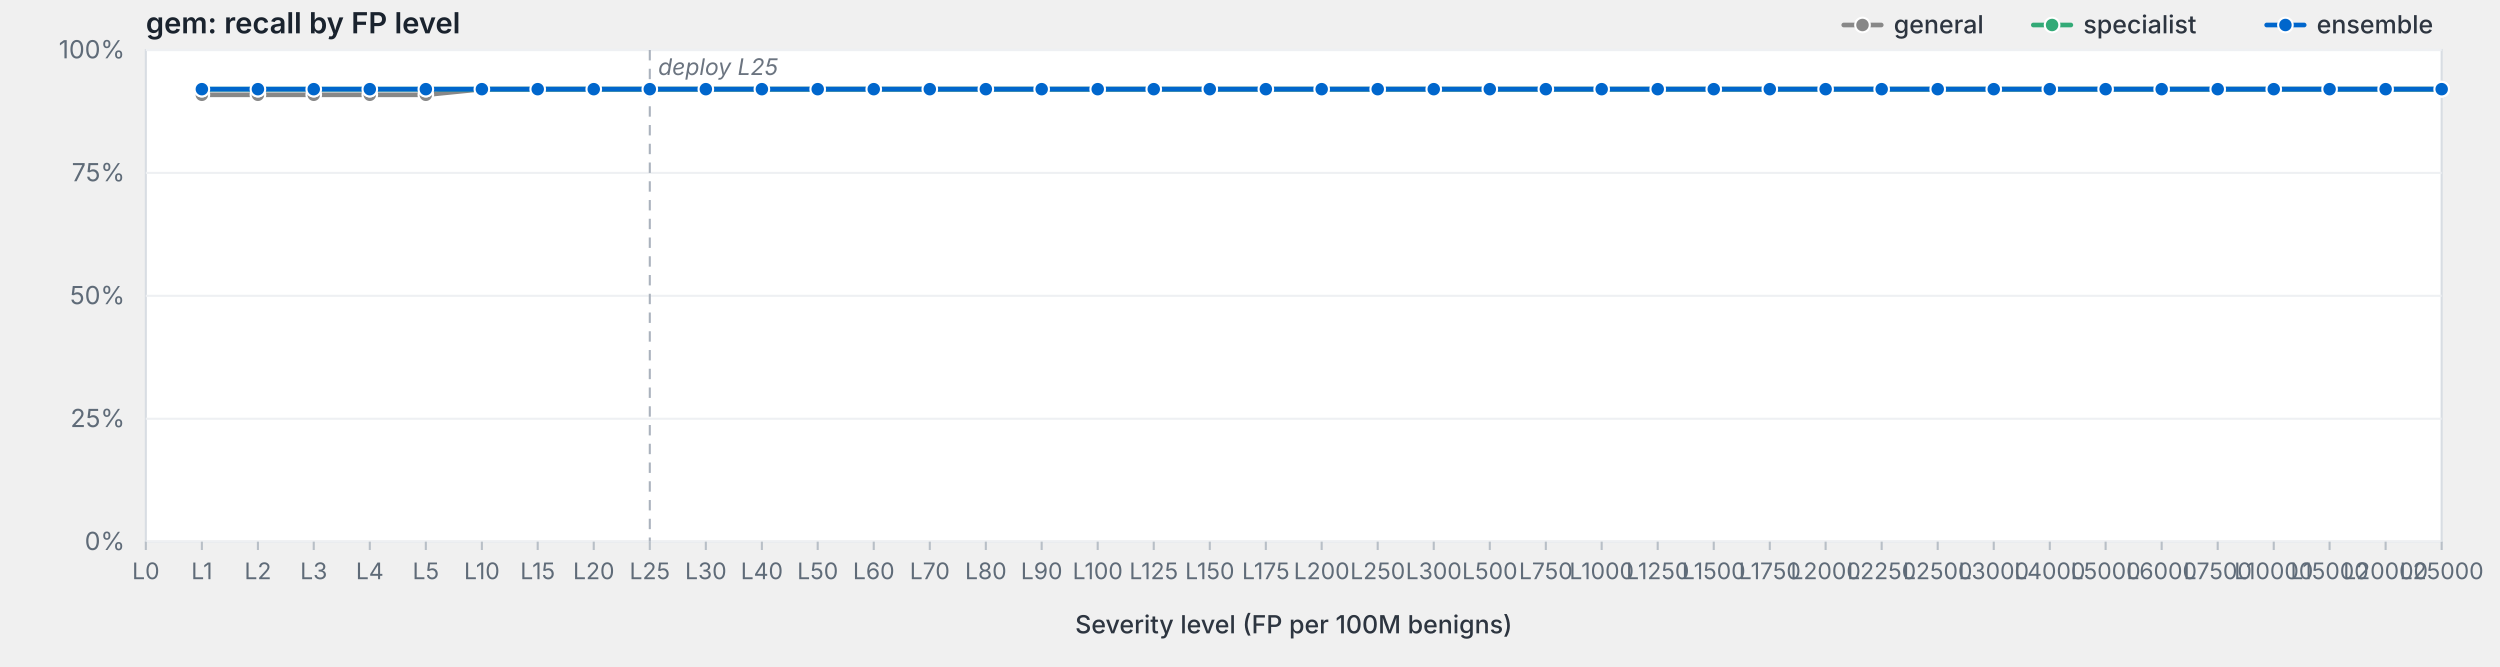
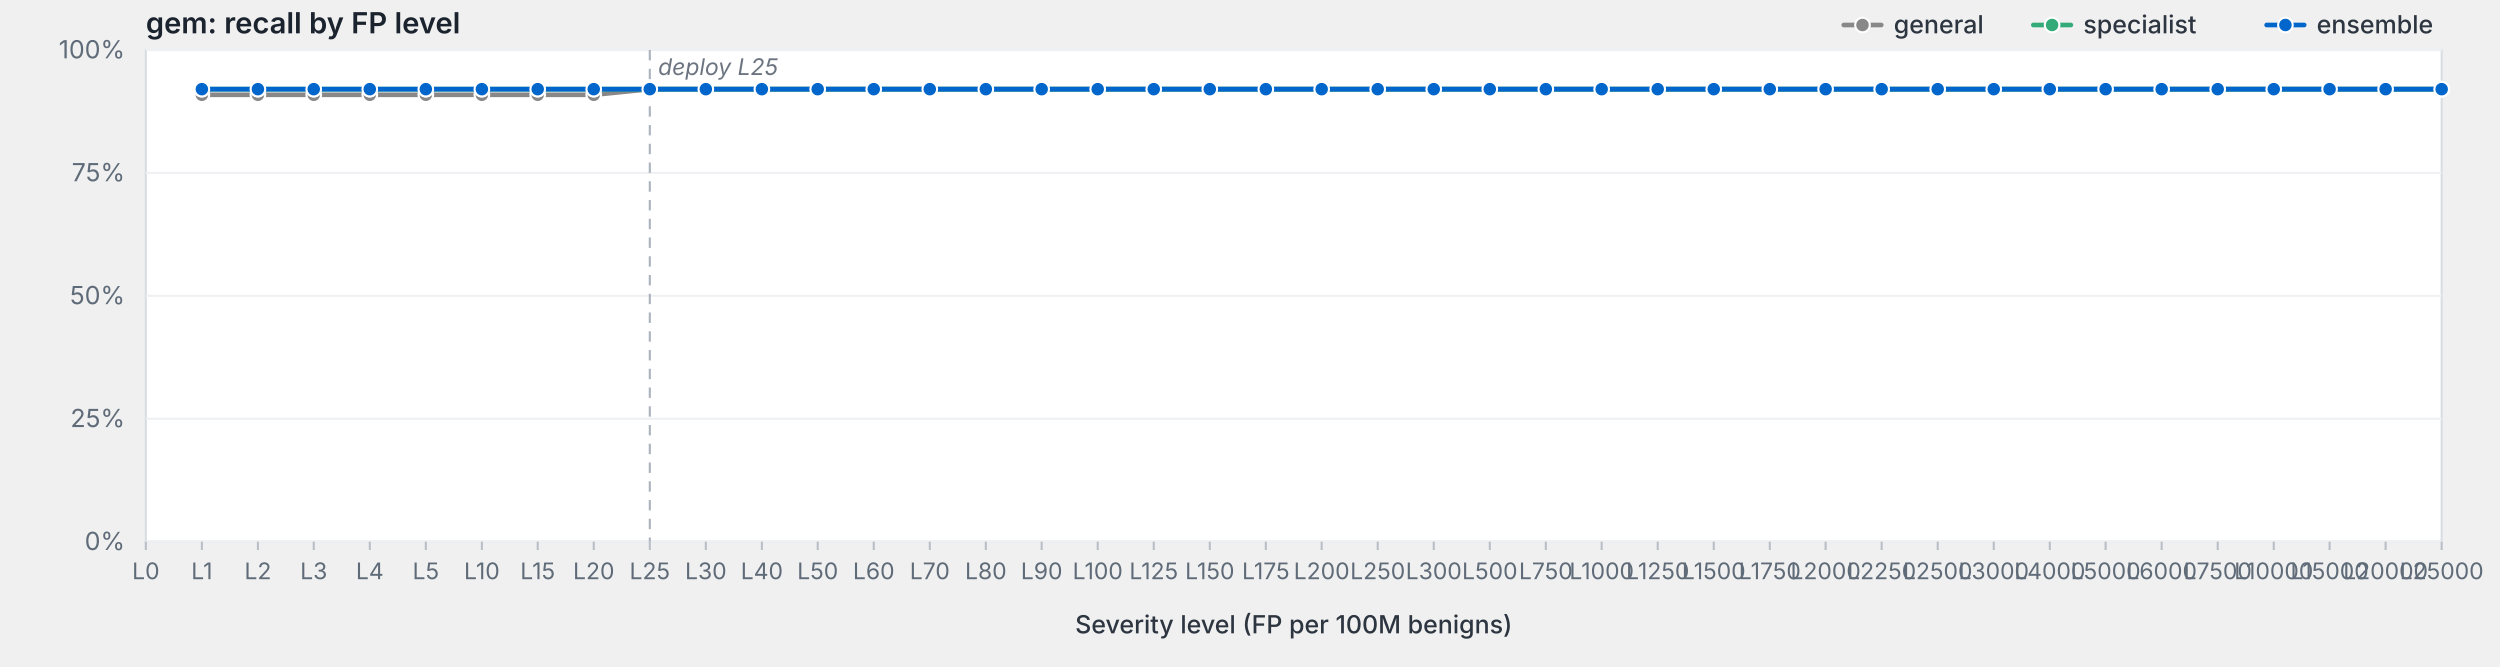
<svg xmlns="http://www.w3.org/2000/svg" viewBox="0 0 1200 320" width="1200" height="320" preserveAspectRatio="xMidYMid meet" role="img" aria-label="gem: recall by FP level">
  <style>svg { background: #fdfdfd; }.frame { fill: #fff; stroke: #d8dde3; stroke-width: 1; }.grid { stroke: #eef0f3; stroke-width: 1; }.tick { stroke: #b8bfc7; stroke-width: 1; }.axis-label { fill: #5f6b78; font-family: -apple-system, BlinkMacSystemFont, "Segoe UI", system-ui, sans-serif; font-size: 12px; }.x-label { fill: #5f6b78; font-family: -apple-system, BlinkMacSystemFont, "Segoe UI", system-ui, sans-serif; font-size: 11px; }.axis-title { fill: #2d3540; font-family: -apple-system, BlinkMacSystemFont, "Segoe UI", system-ui, sans-serif; font-size: 12px; font-weight: 500; }.title { fill: #1a232e; font-family: -apple-system, BlinkMacSystemFont, "Segoe UI", system-ui, sans-serif; font-size: 14px; font-weight: 600; }.deploy-marker { stroke: #aab2bd; stroke-width: 1; stroke-dasharray: 5,4; }.deploy-label { fill: #6b7480; font-family: -apple-system, BlinkMacSystemFont, "Segoe UI", system-ui, sans-serif; font-size: 11px; font-style: italic; }.curve { fill: none; stroke-width: 2.25; stroke-linejoin: round; stroke-linecap: round; }.marker { stroke: #fff; stroke-width: 1; }.legend-text { fill: #2d3540; font-family: -apple-system, BlinkMacSystemFont, "Segoe UI", system-ui, sans-serif; font-size: 12px; font-weight: 500; }</style>
  <text class="title" x="70" y="16">gem: recall by FP level</text>
  <rect class="frame" x="70" y="24" width="1102" height="236" />
  <line class="grid" x1="70" y1="260.0" x2="1172" y2="260.0" />
  <text class="axis-label" x="60" y="264.0" text-anchor="end">0%</text>
  <line class="grid" x1="70" y1="201.0" x2="1172" y2="201.0" />
  <text class="axis-label" x="60" y="205.0" text-anchor="end">25%</text>
  <line class="grid" x1="70" y1="142.0" x2="1172" y2="142.0" />
  <text class="axis-label" x="60" y="146.0" text-anchor="end">50%</text>
  <line class="grid" x1="70" y1="83.0" x2="1172" y2="83.0" />
  <text class="axis-label" x="60" y="87.0" text-anchor="end">75%</text>
  <line class="grid" x1="70" y1="24.0" x2="1172" y2="24.0" />
  <text class="axis-label" x="60" y="28.0" text-anchor="end">100%</text>
  <line class="deploy-marker" x1="311.9" y1="24" x2="311.9" y2="260" />
  <text class="deploy-label" x="315.9" y="36" text-anchor="start">deploy L25</text>
  <line class="tick" x1="70.0" y1="260" x2="70.0" y2="264" />
  <text class="x-label" x="70.0" y="278" text-anchor="middle">L0</text>
  <line class="tick" x1="96.9" y1="260" x2="96.9" y2="264" />
  <text class="x-label" x="96.9" y="278" text-anchor="middle">L1</text>
  <line class="tick" x1="123.8" y1="260" x2="123.8" y2="264" />
  <text class="x-label" x="123.8" y="278" text-anchor="middle">L2</text>
  <line class="tick" x1="150.6" y1="260" x2="150.6" y2="264" />
  <text class="x-label" x="150.6" y="278" text-anchor="middle">L3</text>
  <line class="tick" x1="177.5" y1="260" x2="177.5" y2="264" />
  <text class="x-label" x="177.5" y="278" text-anchor="middle">L4</text>
  <line class="tick" x1="204.4" y1="260" x2="204.4" y2="264" />
  <text class="x-label" x="204.4" y="278" text-anchor="middle">L5</text>
  <line class="tick" x1="231.3" y1="260" x2="231.3" y2="264" />
  <text class="x-label" x="231.3" y="278" text-anchor="middle">L10</text>
  <line class="tick" x1="258.1" y1="260" x2="258.1" y2="264" />
  <text class="x-label" x="258.1" y="278" text-anchor="middle">L15</text>
  <line class="tick" x1="285.0" y1="260" x2="285.0" y2="264" />
  <text class="x-label" x="285.0" y="278" text-anchor="middle">L20</text>
  <line class="tick" x1="311.9" y1="260" x2="311.9" y2="264" />
  <text class="x-label" x="311.9" y="278" text-anchor="middle">L25</text>
  <line class="tick" x1="338.8" y1="260" x2="338.8" y2="264" />
  <text class="x-label" x="338.8" y="278" text-anchor="middle">L30</text>
  <line class="tick" x1="365.7" y1="260" x2="365.7" y2="264" />
  <text class="x-label" x="365.7" y="278" text-anchor="middle">L40</text>
  <line class="tick" x1="392.5" y1="260" x2="392.5" y2="264" />
  <text class="x-label" x="392.5" y="278" text-anchor="middle">L50</text>
  <line class="tick" x1="419.4" y1="260" x2="419.4" y2="264" />
  <text class="x-label" x="419.4" y="278" text-anchor="middle">L60</text>
  <line class="tick" x1="446.3" y1="260" x2="446.3" y2="264" />
  <text class="x-label" x="446.3" y="278" text-anchor="middle">L70</text>
  <line class="tick" x1="473.2" y1="260" x2="473.2" y2="264" />
  <text class="x-label" x="473.2" y="278" text-anchor="middle">L80</text>
  <line class="tick" x1="500.0" y1="260" x2="500.0" y2="264" />
  <text class="x-label" x="500.0" y="278" text-anchor="middle">L90</text>
  <line class="tick" x1="526.9" y1="260" x2="526.9" y2="264" />
  <text class="x-label" x="526.9" y="278" text-anchor="middle">L100</text>
  <line class="tick" x1="553.8" y1="260" x2="553.8" y2="264" />
  <text class="x-label" x="553.8" y="278" text-anchor="middle">L125</text>
  <line class="tick" x1="580.7" y1="260" x2="580.7" y2="264" />
  <text class="x-label" x="580.7" y="278" text-anchor="middle">L150</text>
  <line class="tick" x1="607.6" y1="260" x2="607.6" y2="264" />
  <text class="x-label" x="607.6" y="278" text-anchor="middle">L175</text>
  <line class="tick" x1="634.4" y1="260" x2="634.4" y2="264" />
  <text class="x-label" x="634.4" y="278" text-anchor="middle">L200</text>
  <line class="tick" x1="661.3" y1="260" x2="661.3" y2="264" />
  <text class="x-label" x="661.3" y="278" text-anchor="middle">L250</text>
  <line class="tick" x1="688.2" y1="260" x2="688.2" y2="264" />
  <text class="x-label" x="688.2" y="278" text-anchor="middle">L300</text>
  <line class="tick" x1="715.1" y1="260" x2="715.1" y2="264" />
  <text class="x-label" x="715.1" y="278" text-anchor="middle">L500</text>
  <line class="tick" x1="742.0" y1="260" x2="742.0" y2="264" />
  <text class="x-label" x="742.0" y="278" text-anchor="middle">L750</text>
  <line class="tick" x1="768.8" y1="260" x2="768.8" y2="264" />
  <text class="x-label" x="768.8" y="278" text-anchor="middle">L1000</text>
  <line class="tick" x1="795.7" y1="260" x2="795.7" y2="264" />
  <text class="x-label" x="795.7" y="278" text-anchor="middle">L1250</text>
  <line class="tick" x1="822.6" y1="260" x2="822.6" y2="264" />
  <text class="x-label" x="822.6" y="278" text-anchor="middle">L1500</text>
  <line class="tick" x1="849.5" y1="260" x2="849.5" y2="264" />
  <text class="x-label" x="849.5" y="278" text-anchor="middle">L1750</text>
  <line class="tick" x1="876.3" y1="260" x2="876.3" y2="264" />
  <text class="x-label" x="876.3" y="278" text-anchor="middle">L2000</text>
  <line class="tick" x1="903.2" y1="260" x2="903.2" y2="264" />
  <text class="x-label" x="903.2" y="278" text-anchor="middle">L2250</text>
  <line class="tick" x1="930.1" y1="260" x2="930.1" y2="264" />
  <text class="x-label" x="930.1" y="278" text-anchor="middle">L2500</text>
  <line class="tick" x1="957.0" y1="260" x2="957.0" y2="264" />
  <text class="x-label" x="957.0" y="278" text-anchor="middle">L3000</text>
  <line class="tick" x1="983.9" y1="260" x2="983.9" y2="264" />
  <text class="x-label" x="983.9" y="278" text-anchor="middle">L4000</text>
  <line class="tick" x1="1010.7" y1="260" x2="1010.7" y2="264" />
  <text class="x-label" x="1010.7" y="278" text-anchor="middle">L5000</text>
  <line class="tick" x1="1037.6" y1="260" x2="1037.6" y2="264" />
  <text class="x-label" x="1037.6" y="278" text-anchor="middle">L6000</text>
  <line class="tick" x1="1064.5" y1="260" x2="1064.5" y2="264" />
  <text class="x-label" x="1064.5" y="278" text-anchor="middle">L7500</text>
  <line class="tick" x1="1091.4" y1="260" x2="1091.4" y2="264" />
  <text class="x-label" x="1091.4" y="278" text-anchor="middle">L10000</text>
  <line class="tick" x1="1118.2" y1="260" x2="1118.2" y2="264" />
  <text class="x-label" x="1118.2" y="278" text-anchor="middle">L15000</text>
  <line class="tick" x1="1145.1" y1="260" x2="1145.1" y2="264" />
  <text class="x-label" x="1145.1" y="278" text-anchor="middle">L20000</text>
  <line class="tick" x1="1172.0" y1="260" x2="1172.0" y2="264" />
  <text class="x-label" x="1172.0" y="278" text-anchor="middle">L25000</text>
  <text class="axis-title" x="621.0" y="304" text-anchor="middle">Severity level (FP per 100M benigns)</text>
-   <path class="curve" d="M96.9,45.5 L123.8,45.5 L150.6,45.5 L177.5,45.5 L204.4,45.5 L231.3,42.8 L258.1,42.8 L285.0,42.8 L311.9,42.8 L338.8,42.8 L365.7,42.8 L392.5,42.8 L419.4,42.8 L446.3,42.8 L473.2,42.8 L500.0,42.8 L526.9,42.8 L553.8,42.8 L580.7,42.8 L607.6,42.8 L634.4,42.8 L661.3,42.8 L688.2,42.8 L715.1,42.8 L742.0,42.8 L768.8,42.8 L795.7,42.8 L822.6,42.8 L849.5,42.8 L876.3,42.8 L903.2,42.8 L930.1,42.8 L957.0,42.8 L983.9,42.8 L1010.7,42.8 L1037.6,42.8 L1064.5,42.8 L1091.4,42.8 L1118.2,42.8 L1145.1,42.8 L1172.0,42.8" stroke="#888" />
+   <path class="curve" d="M96.9,45.5 L123.8,45.5 L150.6,45.5 L177.5,45.5 L204.4,45.5 L231.3,45.5 L258.1,45.5 L285.0,45.5 L311.9,42.8 L338.8,42.8 L365.7,42.8 L392.5,42.8 L419.4,42.8 L446.3,42.8 L473.2,42.8 L500.0,42.8 L526.9,42.8 L553.8,42.8 L580.7,42.8 L607.6,42.8 L634.4,42.8 L661.3,42.8 L688.2,42.8 L715.1,42.8 L742.0,42.8 L768.8,42.8 L795.7,42.8 L822.6,42.8 L849.5,42.8 L876.3,42.8 L903.2,42.8 L930.1,42.8 L957.0,42.8 L983.9,42.8 L1010.7,42.8 L1037.6,42.8 L1064.5,42.8 L1091.4,42.8 L1118.2,42.8 L1145.1,42.8 L1172.0,42.8" stroke="#888" />
  <circle class="marker" cx="96.9" cy="45.5" r="3.5" fill="#888" />
  <circle class="marker" cx="123.8" cy="45.5" r="3.5" fill="#888" />
  <circle class="marker" cx="150.6" cy="45.5" r="3.5" fill="#888" />
  <circle class="marker" cx="177.5" cy="45.5" r="3.5" fill="#888" />
  <circle class="marker" cx="204.4" cy="45.5" r="3.5" fill="#888" />
-   <circle class="marker" cx="231.3" cy="42.8" r="3.5" fill="#888" />
-   <circle class="marker" cx="258.1" cy="42.8" r="3.5" fill="#888" />
-   <circle class="marker" cx="285.0" cy="42.8" r="3.5" fill="#888" />
+   <circle class="marker" cx="231.3" cy="45.5" r="3.5" fill="#888" />
+   <circle class="marker" cx="258.1" cy="45.5" r="3.5" fill="#888" />
+   <circle class="marker" cx="285.0" cy="45.5" r="3.5" fill="#888" />
  <circle class="marker" cx="311.9" cy="42.8" r="3.5" fill="#888" />
  <circle class="marker" cx="338.8" cy="42.8" r="3.5" fill="#888" />
  <circle class="marker" cx="365.7" cy="42.8" r="3.5" fill="#888" />
  <circle class="marker" cx="392.5" cy="42.8" r="3.5" fill="#888" />
  <circle class="marker" cx="419.4" cy="42.8" r="3.5" fill="#888" />
  <circle class="marker" cx="446.3" cy="42.8" r="3.5" fill="#888" />
  <circle class="marker" cx="473.2" cy="42.8" r="3.5" fill="#888" />
  <circle class="marker" cx="500.0" cy="42.8" r="3.5" fill="#888" />
  <circle class="marker" cx="526.9" cy="42.8" r="3.5" fill="#888" />
  <circle class="marker" cx="553.8" cy="42.8" r="3.5" fill="#888" />
  <circle class="marker" cx="580.7" cy="42.8" r="3.5" fill="#888" />
  <circle class="marker" cx="607.6" cy="42.8" r="3.5" fill="#888" />
  <circle class="marker" cx="634.4" cy="42.8" r="3.5" fill="#888" />
  <circle class="marker" cx="661.3" cy="42.8" r="3.5" fill="#888" />
  <circle class="marker" cx="688.2" cy="42.8" r="3.5" fill="#888" />
  <circle class="marker" cx="715.1" cy="42.8" r="3.5" fill="#888" />
  <circle class="marker" cx="742.0" cy="42.8" r="3.5" fill="#888" />
  <circle class="marker" cx="768.8" cy="42.8" r="3.5" fill="#888" />
  <circle class="marker" cx="795.7" cy="42.8" r="3.5" fill="#888" />
  <circle class="marker" cx="822.6" cy="42.8" r="3.5" fill="#888" />
  <circle class="marker" cx="849.5" cy="42.8" r="3.5" fill="#888" />
  <circle class="marker" cx="876.3" cy="42.8" r="3.5" fill="#888" />
  <circle class="marker" cx="903.2" cy="42.8" r="3.5" fill="#888" />
  <circle class="marker" cx="930.1" cy="42.8" r="3.5" fill="#888" />
  <circle class="marker" cx="957.0" cy="42.8" r="3.5" fill="#888" />
  <circle class="marker" cx="983.9" cy="42.8" r="3.5" fill="#888" />
  <circle class="marker" cx="1010.7" cy="42.8" r="3.5" fill="#888" />
  <circle class="marker" cx="1037.6" cy="42.8" r="3.5" fill="#888" />
  <circle class="marker" cx="1064.5" cy="42.8" r="3.5" fill="#888" />
  <circle class="marker" cx="1091.4" cy="42.8" r="3.5" fill="#888" />
  <circle class="marker" cx="1118.2" cy="42.8" r="3.5" fill="#888" />
  <circle class="marker" cx="1145.1" cy="42.8" r="3.5" fill="#888" />
  <circle class="marker" cx="1172.0" cy="42.8" r="3.5" fill="#888" />
  <path class="curve" d="M96.9,42.8 L123.8,42.8 L150.6,42.8 L177.5,42.8 L204.4,42.8 L231.3,42.8 L258.1,42.8 L285.0,42.8 L311.9,42.8 L338.8,42.8 L365.7,42.8 L392.5,42.8 L419.4,42.8 L446.3,42.8 L473.2,42.8 L500.0,42.8 L526.9,42.8 L553.8,42.8 L580.7,42.8 L607.6,42.8 L634.4,42.8 L661.3,42.8 L688.2,42.8 L715.1,42.8 L742.0,42.8 L768.8,42.8 L795.7,42.8 L822.6,42.8 L849.5,42.8 L876.3,42.8 L903.2,42.8 L930.1,42.8 L957.0,42.8 L983.9,42.8 L1010.7,42.8 L1037.6,42.8 L1064.5,42.8 L1091.4,42.8 L1118.2,42.8 L1145.1,42.8 L1172.0,42.8" stroke="#3a7" />
  <circle class="marker" cx="96.9" cy="42.8" r="3.5" fill="#3a7" />
  <circle class="marker" cx="123.8" cy="42.8" r="3.5" fill="#3a7" />
  <circle class="marker" cx="150.6" cy="42.8" r="3.5" fill="#3a7" />
  <circle class="marker" cx="177.5" cy="42.8" r="3.5" fill="#3a7" />
  <circle class="marker" cx="204.4" cy="42.8" r="3.5" fill="#3a7" />
  <circle class="marker" cx="231.3" cy="42.8" r="3.5" fill="#3a7" />
  <circle class="marker" cx="258.1" cy="42.8" r="3.5" fill="#3a7" />
  <circle class="marker" cx="285.0" cy="42.8" r="3.5" fill="#3a7" />
  <circle class="marker" cx="311.9" cy="42.8" r="3.5" fill="#3a7" />
  <circle class="marker" cx="338.8" cy="42.8" r="3.5" fill="#3a7" />
  <circle class="marker" cx="365.7" cy="42.8" r="3.5" fill="#3a7" />
  <circle class="marker" cx="392.5" cy="42.8" r="3.5" fill="#3a7" />
  <circle class="marker" cx="419.4" cy="42.8" r="3.5" fill="#3a7" />
  <circle class="marker" cx="446.3" cy="42.8" r="3.5" fill="#3a7" />
  <circle class="marker" cx="473.2" cy="42.8" r="3.5" fill="#3a7" />
  <circle class="marker" cx="500.0" cy="42.8" r="3.5" fill="#3a7" />
  <circle class="marker" cx="526.9" cy="42.8" r="3.5" fill="#3a7" />
  <circle class="marker" cx="553.8" cy="42.8" r="3.5" fill="#3a7" />
  <circle class="marker" cx="580.7" cy="42.8" r="3.5" fill="#3a7" />
  <circle class="marker" cx="607.6" cy="42.8" r="3.5" fill="#3a7" />
  <circle class="marker" cx="634.4" cy="42.8" r="3.5" fill="#3a7" />
  <circle class="marker" cx="661.3" cy="42.8" r="3.5" fill="#3a7" />
  <circle class="marker" cx="688.2" cy="42.8" r="3.5" fill="#3a7" />
  <circle class="marker" cx="715.1" cy="42.8" r="3.5" fill="#3a7" />
  <circle class="marker" cx="742.0" cy="42.8" r="3.5" fill="#3a7" />
  <circle class="marker" cx="768.8" cy="42.8" r="3.5" fill="#3a7" />
  <circle class="marker" cx="795.7" cy="42.8" r="3.5" fill="#3a7" />
  <circle class="marker" cx="822.6" cy="42.8" r="3.5" fill="#3a7" />
  <circle class="marker" cx="849.5" cy="42.8" r="3.5" fill="#3a7" />
  <circle class="marker" cx="876.3" cy="42.8" r="3.5" fill="#3a7" />
  <circle class="marker" cx="903.2" cy="42.8" r="3.5" fill="#3a7" />
  <circle class="marker" cx="930.1" cy="42.8" r="3.5" fill="#3a7" />
  <circle class="marker" cx="957.0" cy="42.8" r="3.5" fill="#3a7" />
  <circle class="marker" cx="983.9" cy="42.8" r="3.5" fill="#3a7" />
  <circle class="marker" cx="1010.7" cy="42.8" r="3.5" fill="#3a7" />
  <circle class="marker" cx="1037.6" cy="42.8" r="3.5" fill="#3a7" />
  <circle class="marker" cx="1064.5" cy="42.8" r="3.5" fill="#3a7" />
  <circle class="marker" cx="1091.4" cy="42.8" r="3.5" fill="#3a7" />
  <circle class="marker" cx="1118.2" cy="42.8" r="3.5" fill="#3a7" />
  <circle class="marker" cx="1145.1" cy="42.8" r="3.5" fill="#3a7" />
  <circle class="marker" cx="1172.0" cy="42.8" r="3.5" fill="#3a7" />
  <path class="curve" d="M96.9,42.8 L123.8,42.8 L150.6,42.8 L177.5,42.8 L204.4,42.8 L231.3,42.8 L258.1,42.8 L285.0,42.8 L311.9,42.8 L338.8,42.8 L365.7,42.8 L392.5,42.8 L419.4,42.8 L446.3,42.8 L473.2,42.8 L500.0,42.8 L526.9,42.8 L553.8,42.8 L580.7,42.8 L607.6,42.8 L634.4,42.8 L661.3,42.8 L688.2,42.8 L715.1,42.8 L742.0,42.8 L768.8,42.8 L795.7,42.8 L822.6,42.8 L849.5,42.8 L876.3,42.8 L903.2,42.8 L930.1,42.8 L957.0,42.8 L983.9,42.8 L1010.7,42.8 L1037.6,42.8 L1064.5,42.8 L1091.4,42.8 L1118.2,42.8 L1145.1,42.8 L1172.0,42.8" stroke="#06c" />
  <circle class="marker" cx="96.9" cy="42.8" r="3.5" fill="#06c" />
  <circle class="marker" cx="123.8" cy="42.8" r="3.5" fill="#06c" />
  <circle class="marker" cx="150.6" cy="42.8" r="3.5" fill="#06c" />
  <circle class="marker" cx="177.5" cy="42.8" r="3.5" fill="#06c" />
  <circle class="marker" cx="204.4" cy="42.8" r="3.5" fill="#06c" />
  <circle class="marker" cx="231.3" cy="42.8" r="3.5" fill="#06c" />
  <circle class="marker" cx="258.1" cy="42.8" r="3.5" fill="#06c" />
  <circle class="marker" cx="285.0" cy="42.8" r="3.5" fill="#06c" />
  <circle class="marker" cx="311.9" cy="42.8" r="3.5" fill="#06c" />
  <circle class="marker" cx="338.8" cy="42.8" r="3.5" fill="#06c" />
  <circle class="marker" cx="365.7" cy="42.8" r="3.5" fill="#06c" />
  <circle class="marker" cx="392.5" cy="42.8" r="3.5" fill="#06c" />
  <circle class="marker" cx="419.4" cy="42.8" r="3.5" fill="#06c" />
  <circle class="marker" cx="446.3" cy="42.8" r="3.5" fill="#06c" />
  <circle class="marker" cx="473.2" cy="42.8" r="3.5" fill="#06c" />
  <circle class="marker" cx="500.0" cy="42.8" r="3.5" fill="#06c" />
  <circle class="marker" cx="526.9" cy="42.8" r="3.5" fill="#06c" />
  <circle class="marker" cx="553.8" cy="42.8" r="3.5" fill="#06c" />
  <circle class="marker" cx="580.7" cy="42.8" r="3.5" fill="#06c" />
  <circle class="marker" cx="607.6" cy="42.8" r="3.5" fill="#06c" />
  <circle class="marker" cx="634.4" cy="42.8" r="3.5" fill="#06c" />
  <circle class="marker" cx="661.3" cy="42.8" r="3.5" fill="#06c" />
  <circle class="marker" cx="688.2" cy="42.8" r="3.5" fill="#06c" />
  <circle class="marker" cx="715.1" cy="42.8" r="3.5" fill="#06c" />
  <circle class="marker" cx="742.0" cy="42.8" r="3.5" fill="#06c" />
  <circle class="marker" cx="768.8" cy="42.8" r="3.5" fill="#06c" />
  <circle class="marker" cx="795.7" cy="42.8" r="3.5" fill="#06c" />
  <circle class="marker" cx="822.6" cy="42.8" r="3.5" fill="#06c" />
  <circle class="marker" cx="849.5" cy="42.8" r="3.5" fill="#06c" />
  <circle class="marker" cx="876.3" cy="42.8" r="3.5" fill="#06c" />
  <circle class="marker" cx="903.2" cy="42.8" r="3.5" fill="#06c" />
  <circle class="marker" cx="930.1" cy="42.8" r="3.5" fill="#06c" />
  <circle class="marker" cx="957.0" cy="42.8" r="3.5" fill="#06c" />
  <circle class="marker" cx="983.9" cy="42.8" r="3.5" fill="#06c" />
  <circle class="marker" cx="1010.7" cy="42.8" r="3.5" fill="#06c" />
  <circle class="marker" cx="1037.6" cy="42.8" r="3.5" fill="#06c" />
  <circle class="marker" cx="1064.5" cy="42.8" r="3.5" fill="#06c" />
  <circle class="marker" cx="1091.4" cy="42.8" r="3.5" fill="#06c" />
  <circle class="marker" cx="1118.2" cy="42.8" r="3.5" fill="#06c" />
  <circle class="marker" cx="1145.1" cy="42.8" r="3.5" fill="#06c" />
  <circle class="marker" cx="1172.0" cy="42.8" r="3.5" fill="#06c" />
  <line x1="1088.0" y1="12.0" x2="1106.0" y2="12.0" stroke="#06c" stroke-width="2.25" stroke-linecap="round" />
  <circle cx="1097.0" cy="12.0" r="3.5" fill="#06c" stroke="#fff" stroke-width="1" />
  <text class="legend-text" x="1112.0" y="16.0">ensemble</text>
  <line x1="976.0" y1="12.0" x2="994.0" y2="12.0" stroke="#3a7" stroke-width="2.25" stroke-linecap="round" />
  <circle cx="985.0" cy="12.0" r="3.5" fill="#3a7" stroke="#fff" stroke-width="1" />
  <text class="legend-text" x="1000.0" y="16.0">specialist</text>
  <line x1="885.0" y1="12.0" x2="903.0" y2="12.0" stroke="#888" stroke-width="2.25" stroke-linecap="round" />
  <circle cx="894.0" cy="12.0" r="3.5" fill="#888" stroke="#fff" stroke-width="1" />
  <text class="legend-text" x="909.0" y="16.0">general</text>
</svg>
